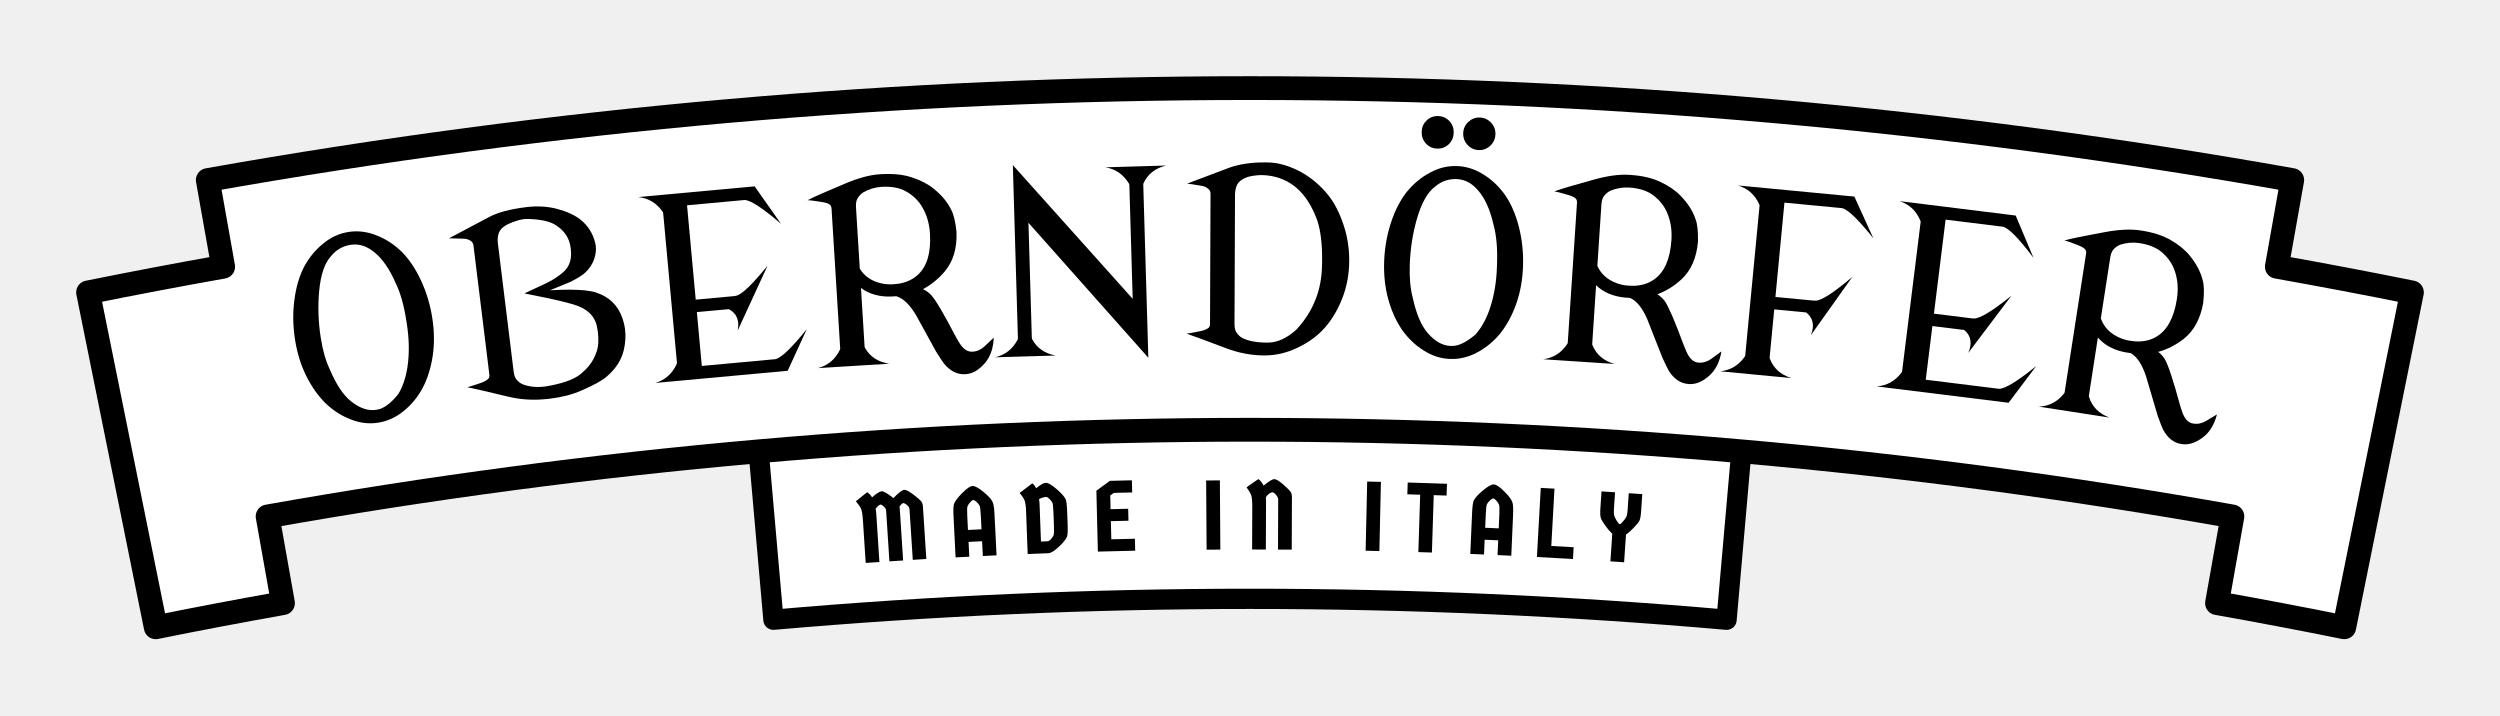
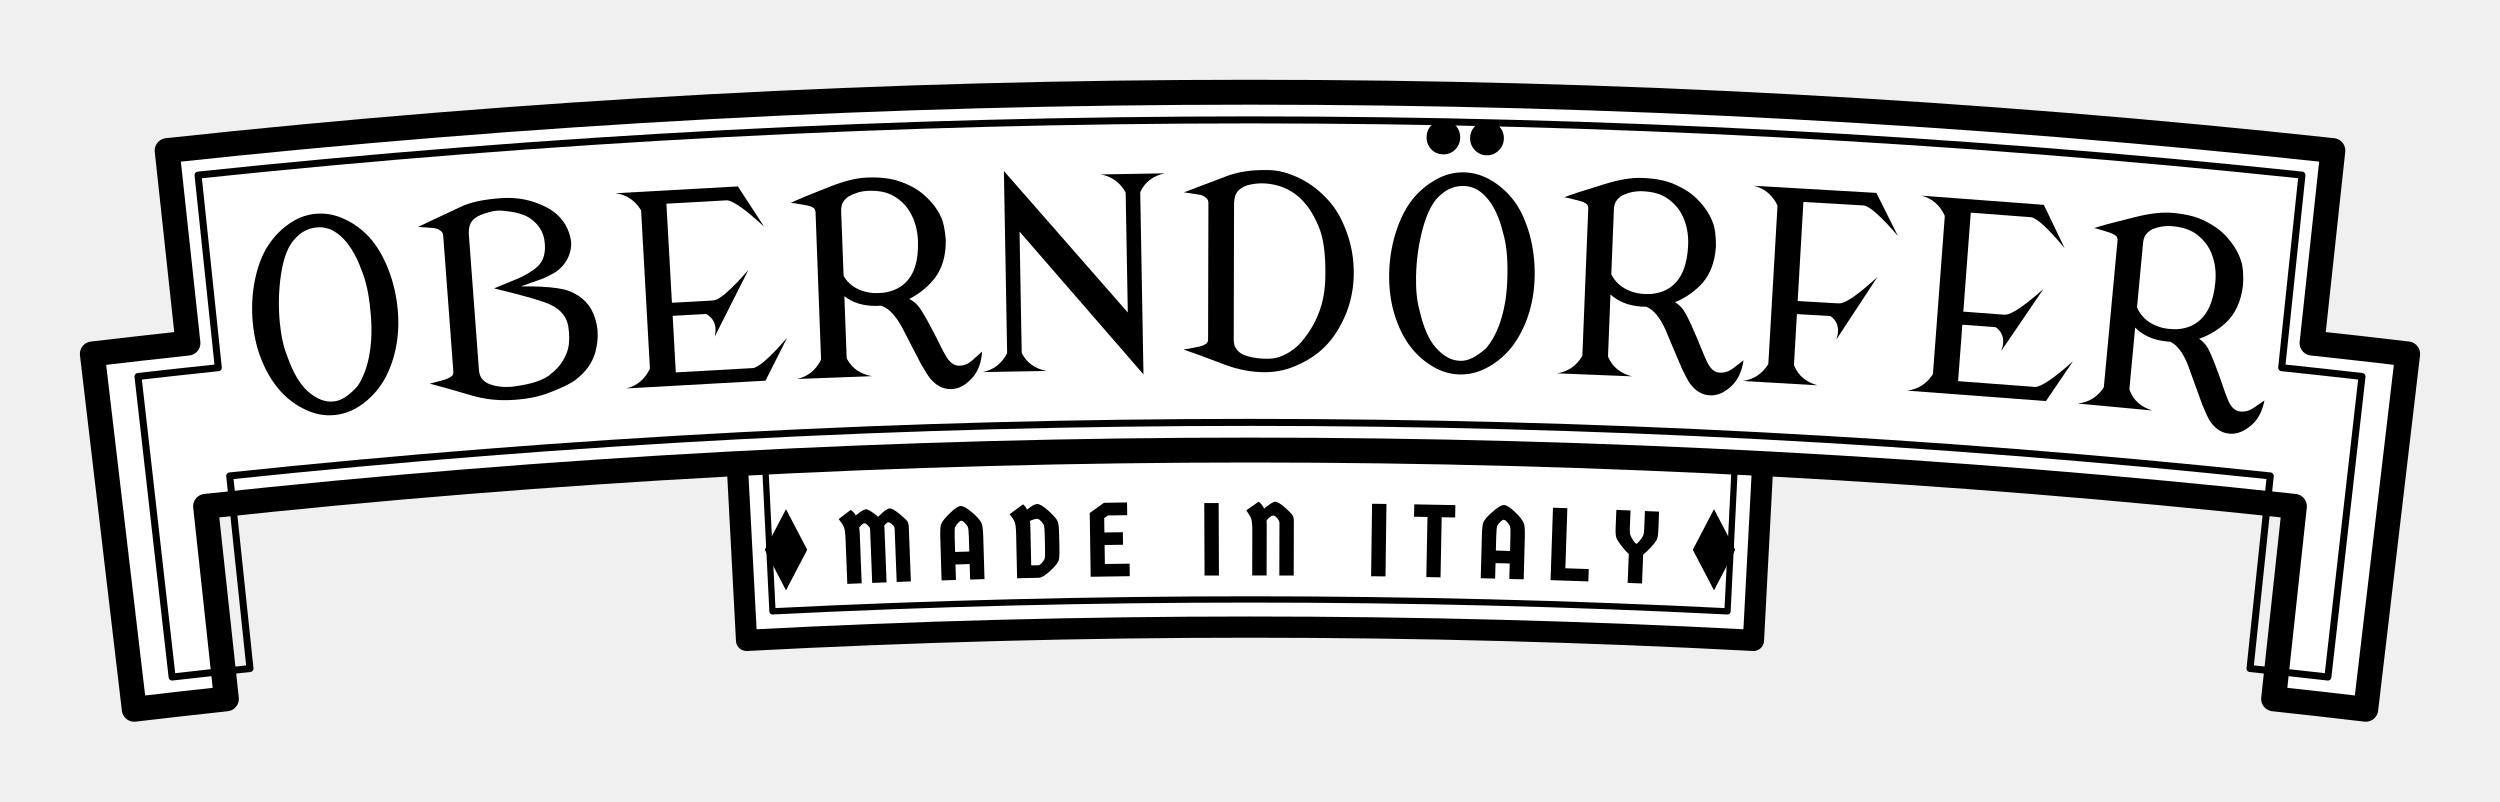
- <svg xmlns="http://www.w3.org/2000/svg" viewBox="-70.976 -20 141.952 40.616" width="141.95mm" height="40.62mm" data-pad="5">
-   <path d="M-28.128 3.034A321.214 321.214 0 0 1 28.128 3.034L27.060 15.187A309.014 309.014 0 0 0 -27.060 15.187Z" fill="#fff" stroke="#000" stroke-linejoin="round" stroke-width="1.15" />
-   <path d="M-59.179 -9.779A338.014 338.014 0 0 1 59.179 -9.779L58.304 -4.856A333.014 333.014 0 0 1 65.976 -3.399L62.133 15.616A313.614 313.614 0 0 0 54.907 14.244L55.782 9.321A318.614 318.614 0 0 0 -55.782 9.321L-54.907 14.244A313.614 313.614 0 0 0 -62.133 15.616L-65.976 -3.399A333.014 333.014 0 0 1 -58.304 -4.856Z" fill="#fff" stroke="#000" stroke-linejoin="round" stroke-width="1.35" />
+ <svg xmlns="http://www.w3.org/2000/svg" viewBox="-67.765 -20 135.53 43.454" width="135.53mm" height="43.45mm" data-pad="5">
+   <path d="M-27.938 2.537A529.662 529.662 0 0 1 27.938 2.537L27.295 14.720A517.462 517.462 0 0 0 -27.295 14.720Z" fill="#fff" stroke="#000" stroke-linejoin="round" stroke-width="1.15" />
+   <path d="M-26.348 3.958A528.162 528.162 0 0 1 26.348 3.958L25.889 13.146A518.962 518.962 0 0 0 -25.889 13.146Z" fill="none" stroke="#000" stroke-linejoin="round" stroke-width="0.34" />
+   <path d="M-58.709 -11.837A546.462 546.462 0 0 1 58.709 -11.837L57.581 -1.398A535.962 535.962 0 0 1 62.765 -0.812L60.493 18.454A516.562 516.562 0 0 0 55.497 17.890L56.625 7.451A527.062 527.062 0 0 0 -56.625 7.451L-55.497 17.890A516.562 516.562 0 0 0 -60.493 18.454L-62.765 -0.812A535.962 535.962 0 0 1 -57.581 -1.398Z" fill="#fff" stroke="#000" stroke-linejoin="round" stroke-width="1.35" />
+   <path d="M-57.034 -10.507A544.962 544.962 0 0 1 57.034 -10.507L55.935 -0.065A534.462 534.462 0 0 1 60.290 0.411L58.440 16.707A518.062 518.062 0 0 0 54.218 16.245L55.317 5.803A528.562 528.562 0 0 0 -55.317 5.803L-54.218 16.245A518.062 518.062 0 0 0 -58.440 16.707L-60.290 0.411A534.462 534.462 0 0 1 -55.935 -0.065Z" fill="none" stroke="#000" stroke-linejoin="round" stroke-width="0.38" />
+   <path d="M0 -2.200L1.150 0L0 2.200L-1.150 0Z" fill="#000" transform="translate(-25.157 9.806)" />
+   <path d="M0 -2.200L1.150 0L0 2.200L-1.150 0Z" fill="#000" transform="translate(25.157 9.806)" />
  <g fill="#000">
-     <path d="M2.37 -5.10Q2.37 -4.00 2.60 -3.24Q2.94 -1.88 3.52 -1.25Q4.16 -0.56 4.85 -0.56Q4.87 -0.56 4.88 -0.56Q4.89 -0.56 4.90 -0.56Q5.48 -0.56 6.24 -1.26Q6.78 -1.92 7.05 -2.93Q7.32 -3.92 7.32 -5.10Q7.32 -5.20 7.32 -5.32Q7.32 -6.63 7.05 -7.50Q6.71 -8.79 6.10 -9.44Q5.55 -10.04 4.86 -10.04H4.85Q4.17 -10.04 3.65 -9.57Q3.02 -9.06 2.68 -7.69Q2.37 -6.44 2.37 -5.10ZM2.06 -9.22Q2.60 -9.93 3.33 -10.35Q4.05 -10.78 4.85 -10.78Q5.65 -10.78 6.38 -10.35Q7.11 -9.93 7.65 -9.22Q8.18 -8.50 8.49 -7.44Q8.80 -6.37 8.80 -5.22Q8.80 -4.07 8.49 -3.08Q8.18 -2.10 7.65 -1.38Q7.11 -0.67 6.38 -0.25Q5.65 0.18 4.85 0.18Q4.05 0.18 3.33 -0.25Q2.60 -0.67 2.06 -1.38Q1.53 -2.10 1.22 -3.08Q0.91 -4.07 0.91 -5.22Q0.91 -6.37 1.22 -7.44Q1.53 -8.50 2.06 -9.22Z" transform="translate(-49.528 3.820) rotate(-8.820) translate(-4.855 0)" />
-     <path d="M3.85 -9.95Q3.50 -9.83 3.34 -9.63Q3.16 -9.41 3.14 -8.99V-1.61Q3.14 -1.30 3.24 -1.14Q3.37 -0.93 3.58 -0.81Q4.10 -0.54 4.81 -0.54Q4.92 -0.54 5.03 -0.55Q6.50 -0.64 7.06 -1.11Q7.63 -1.49 7.94 -2.12Q8.16 -2.55 8.16 -3.23Q8.16 -3.37 8.15 -3.51Q8.10 -4.49 6.95 -4.98Q6.29 -5.26 5.49 -5.53Q4.41 -5.89 4.29 -5.93Q5.49 -6.32 5.63 -6.37Q6.06 -6.52 6.38 -6.71Q6.66 -6.86 6.83 -7.03Q7.21 -7.42 7.21 -8.11Q7.21 -8.14 7.21 -8.18Q7.21 -9.03 6.48 -9.60Q6.02 -9.95 5.01 -10.10Q4.91 -10.12 4.73 -10.12Q4.37 -10.11 3.85 -9.95ZM0.42 -1.04Q0.54 -1.05 1.23 -1.19Q1.52 -1.26 1.66 -1.37Q1.75 -1.44 1.75 -1.61V-8.99Q1.75 -9.15 1.64 -9.25Q1.49 -9.39 1.28 -9.43Q0.65 -9.53 0.42 -9.56L2.83 -10.48Q3.61 -10.78 4.98 -10.78Q5.93 -10.78 6.71 -10.47Q7.51 -10.15 7.96 -9.70Q8.54 -9.10 8.63 -8.27Q8.64 -8.20 8.64 -8.13Q8.64 -7.77 8.47 -7.41Q8.28 -6.99 7.86 -6.68Q7.63 -6.51 6.99 -6.27Q6.94 -6.25 5.75 -5.93Q6.45 -5.88 6.84 -5.83Q7.87 -5.70 8.32 -5.49Q9.39 -4.99 9.63 -3.89Q9.71 -3.54 9.71 -3.21Q9.71 -2.64 9.50 -2.06Q9.20 -1.23 8.33 -0.66Q7.91 -0.38 6.82 -0.06Q6.03 0.18 4.98 0.18Q4.89 0.18 4.64 0.17Q3.61 0.13 2.67 -0.22Q0.91 -0.88 0.42 -1.04Z" transform="translate(-39.460 2.419) rotate(-7.017) translate(-5.311 0)" />
-     <path d="M0.42 0.00Q1.29 -0.17 1.74 -0.98L1.75 -1.04V-9.56L1.74 -9.62Q1.29 -10.43 0.42 -10.60H7.06L8.36 -8.34Q6.92 -9.83 6.42 -9.88L6.32 -9.88H3.14V-4.50H5.34L5.44 -4.51Q5.93 -4.56 7.38 -6.05L5.35 -2.53Q5.42 -2.76 5.42 -2.96Q5.42 -3.48 4.99 -3.77L4.95 -3.79H3.14V-0.72H7.23L7.33 -0.72Q7.83 -0.77 9.27 -2.26L7.97 0.00Z" transform="translate(-29.570 1.356) rotate(-5.252) translate(-4.637 0)" />
-     <path d="M4.65 -10.05Q4.10 -10.05 3.58 -9.79Q3.37 -9.66 3.24 -9.45Q3.14 -9.28 3.14 -8.98V-5.49Q3.49 -4.83 4.28 -4.59Q4.62 -4.49 4.93 -4.49Q4.97 -4.49 5.01 -4.49Q5.04 -4.49 5.29 -4.50Q5.96 -4.57 6.41 -4.94Q7.24 -5.61 7.24 -7.24Q7.24 -8.08 6.90 -8.75Q6.61 -9.34 6.01 -9.72Q5.49 -10.05 4.65 -10.05ZM0.42 0.00Q1.29 -0.17 1.74 -0.98L1.75 -1.04V-8.98Q1.75 -9.15 1.66 -9.23Q1.54 -9.33 1.23 -9.40Q0.62 -9.54 0.42 -9.55Q0.90 -9.77 2.57 -10.35Q3.75 -10.77 4.60 -10.77Q4.63 -10.77 4.66 -10.77Q5.70 -10.77 6.41 -10.48Q7.13 -10.20 7.60 -9.77Q8.26 -9.17 8.53 -8.50Q8.71 -8.12 8.75 -7.24Q8.72 -5.86 7.96 -5.05Q7.37 -4.43 6.65 -4.11Q6.91 -3.96 7.09 -3.75Q7.44 -3.32 8.35 -1.28L8.50 -0.98Q8.80 -0.39 9.23 -0.39Q9.24 -0.39 9.25 -0.39Q9.63 -0.39 9.95 -0.66Q10.31 -0.97 10.49 -1.11Q10.40 -0.22 9.91 0.29Q9.36 0.86 8.78 0.86Q8.76 0.86 8.75 0.86Q8.08 0.86 7.59 0.20Q7.49 0.06 7.17 -0.53L6.17 -2.65Q5.70 -3.56 5.16 -3.78L5.12 -3.80Q4.97 -3.80 4.80 -3.80Q3.79 -3.84 3.14 -4.39V-1.04L3.16 -0.98Q3.54 -0.20 4.48 0.00Z" transform="translate(-19.925 0.615) rotate(-3.536) translate(-5.037 0)" />
-     <path d="M0.42 0.00Q1.29 -0.17 1.74 -0.98L1.75 -1.04V-10.88L8.33 -3.09V-9.56L8.32 -9.62Q7.87 -10.43 7.00 -10.60H10.45Q9.51 -10.40 9.13 -9.62L9.12 -9.56V0.28L2.54 -7.58V-1.04L2.55 -0.98Q2.93 -0.20 3.87 0.00Z" transform="translate(-9.462 0.139) rotate(-1.679) translate(-5.437 0)" />
-     <path d="M3.85 -9.95Q3.51 -9.83 3.34 -9.63Q3.16 -9.42 3.14 -8.99V-1.61Q3.14 -1.30 3.24 -1.14Q3.37 -0.93 3.58 -0.81Q4.10 -0.55 4.97 -0.55Q5.00 -0.55 5.02 -0.55Q5.84 -0.55 6.65 -1.29Q7.38 -2.08 7.74 -3.02Q8.10 -3.92 8.10 -5.12Q8.10 -5.21 8.10 -5.30Q8.10 -6.64 7.82 -7.49Q7.37 -8.72 6.61 -9.36Q5.93 -9.93 4.99 -10.04Q4.81 -10.06 4.60 -10.06Q4.22 -10.05 3.85 -9.95ZM0.42 -1.04Q0.53 -1.05 1.23 -1.19Q1.52 -1.26 1.66 -1.37Q1.75 -1.44 1.75 -1.61V-8.99Q1.75 -9.15 1.64 -9.25Q1.49 -9.39 1.29 -9.43Q0.56 -9.55 0.42 -9.56L2.83 -10.48Q3.68 -10.78 4.78 -10.78Q4.88 -10.78 4.98 -10.78Q5.79 -10.78 6.71 -10.33Q7.57 -9.91 8.27 -9.13Q8.87 -8.47 9.25 -7.42Q9.64 -6.37 9.64 -5.22Q9.64 -4.07 9.25 -3.07Q8.86 -2.08 8.27 -1.41Q7.67 -0.72 6.73 -0.27Q5.81 0.18 4.83 0.18Q3.74 0.18 2.67 -0.22Q1.00 -0.85 0.42 -1.04Z" transform="translate(1.249 0.002) rotate(0.221) translate(-5.275 0)" />
-     <path d="M5.41 -12.00Q5.14 -12.27 5.14 -12.66Q5.14 -13.04 5.41 -13.31Q5.68 -13.58 6.05 -13.58Q6.43 -13.58 6.70 -13.31Q6.97 -13.04 6.97 -12.66Q6.97 -12.27 6.70 -12.00Q6.43 -11.73 6.05 -11.73Q5.68 -11.73 5.41 -12.00ZM3.04 -12.00Q2.78 -12.27 2.78 -12.66Q2.78 -13.04 3.04 -13.31Q3.31 -13.58 3.69 -13.58Q4.07 -13.58 4.34 -13.31Q4.60 -13.04 4.60 -12.66Q4.60 -12.27 4.34 -12.00Q4.07 -11.73 3.69 -11.73Q3.31 -11.73 3.04 -12.00ZM2.37 -5.10Q2.37 -4.00 2.60 -3.24Q2.94 -1.88 3.52 -1.25Q4.16 -0.56 4.85 -0.56Q4.87 -0.56 4.88 -0.56Q4.89 -0.56 4.90 -0.56Q5.48 -0.56 6.24 -1.26Q6.78 -1.92 7.05 -2.93Q7.32 -3.92 7.32 -5.10Q7.32 -5.20 7.32 -5.32Q7.32 -6.63 7.05 -7.50Q6.71 -8.79 6.10 -9.44Q5.55 -10.04 4.86 -10.04H4.85Q4.17 -10.04 3.65 -9.57Q3.02 -9.06 2.68 -7.69Q2.37 -6.44 2.37 -5.10ZM2.06 -9.22Q2.60 -9.93 3.33 -10.35Q4.05 -10.78 4.85 -10.78Q5.65 -10.78 6.38 -10.35Q7.11 -9.93 7.65 -9.22Q8.18 -8.50 8.49 -7.44Q8.80 -6.37 8.80 -5.22Q8.80 -4.07 8.49 -3.08Q8.18 -2.10 7.65 -1.38Q7.11 -0.67 6.38 -0.25Q5.65 0.18 4.85 0.18Q4.05 0.18 3.33 -0.25Q2.60 -0.67 2.06 -1.38Q1.53 -2.10 1.22 -3.08Q0.91 -4.07 0.91 -5.22Q0.91 -6.37 1.22 -7.44Q1.53 -8.50 2.06 -9.22Z" transform="translate(11.376 0.200) rotate(2.018) translate(-4.855 0)" />
-     <path d="M4.65 -10.05Q4.10 -10.05 3.58 -9.79Q3.37 -9.66 3.24 -9.45Q3.14 -9.28 3.14 -8.98V-5.49Q3.49 -4.83 4.28 -4.59Q4.62 -4.49 4.93 -4.49Q4.97 -4.49 5.01 -4.49Q5.04 -4.49 5.29 -4.50Q5.96 -4.57 6.41 -4.94Q7.24 -5.61 7.24 -7.24Q7.24 -8.08 6.90 -8.75Q6.61 -9.34 6.01 -9.72Q5.49 -10.05 4.65 -10.05ZM0.42 0.00Q1.29 -0.17 1.74 -0.98L1.75 -1.04V-8.98Q1.75 -9.15 1.66 -9.23Q1.54 -9.33 1.23 -9.40Q0.62 -9.54 0.42 -9.55Q0.90 -9.77 2.57 -10.35Q3.75 -10.77 4.60 -10.77Q4.63 -10.77 4.66 -10.77Q5.70 -10.77 6.41 -10.48Q7.13 -10.20 7.60 -9.77Q8.26 -9.17 8.53 -8.50Q8.71 -8.12 8.75 -7.24Q8.72 -5.86 7.96 -5.05Q7.37 -4.43 6.65 -4.11Q6.91 -3.96 7.09 -3.75Q7.44 -3.32 8.35 -1.28L8.50 -0.98Q8.80 -0.39 9.23 -0.39Q9.24 -0.39 9.25 -0.39Q9.63 -0.39 9.95 -0.66Q10.31 -0.97 10.49 -1.11Q10.40 -0.22 9.91 0.29Q9.36 0.86 8.78 0.86Q8.76 0.86 8.75 0.86Q8.08 0.86 7.59 0.20Q7.49 0.06 7.17 -0.53L6.17 -2.65Q5.70 -3.56 5.16 -3.78L5.12 -3.80Q4.97 -3.80 4.80 -3.80Q3.79 -3.84 3.14 -4.39V-1.04L3.16 -0.98Q3.54 -0.20 4.48 0.00Z" transform="translate(21.255 0.700) rotate(3.773) translate(-5.037 0)" />
-     <path d="M0.42 0.00Q1.29 -0.17 1.74 -0.98L1.75 -1.04V-9.56L1.74 -9.62Q1.29 -10.43 0.42 -10.60H7.06L8.36 -8.34Q6.92 -9.83 6.42 -9.88L6.32 -9.88H3.14V-4.50H5.34L5.44 -4.51Q5.93 -4.56 7.38 -6.05L5.35 -2.53Q5.42 -2.76 5.42 -2.96Q5.42 -3.48 4.99 -3.77L4.95 -3.79H3.14V-1.04L3.16 -0.98Q3.54 -0.20 4.48 0.00Z" transform="translate(30.722 1.464) rotate(5.458) translate(-4.462 0)" />
-     <path d="M0.42 0.00Q1.29 -0.17 1.74 -0.98L1.75 -1.04V-9.56L1.74 -9.62Q1.29 -10.43 0.42 -10.60H7.06L8.36 -8.34Q6.92 -9.83 6.42 -9.88L6.32 -9.88H3.14V-4.50H5.34L5.44 -4.51Q5.93 -4.56 7.38 -6.05L5.35 -2.53Q5.42 -2.76 5.42 -2.96Q5.42 -3.48 4.99 -3.77L4.95 -3.79H3.14V-0.72H7.23L7.33 -0.72Q7.83 -0.77 9.27 -2.26L7.97 0.00Z" transform="translate(39.766 2.457) rotate(7.072) translate(-4.637 0)" />
-     <path d="M4.65 -10.05Q4.10 -10.05 3.58 -9.79Q3.37 -9.66 3.24 -9.45Q3.14 -9.28 3.14 -8.98V-5.49Q3.49 -4.83 4.28 -4.59Q4.62 -4.49 4.93 -4.49Q4.97 -4.49 5.01 -4.49Q5.04 -4.49 5.29 -4.50Q5.96 -4.57 6.41 -4.94Q7.24 -5.61 7.24 -7.24Q7.24 -8.08 6.90 -8.75Q6.61 -9.34 6.01 -9.72Q5.49 -10.05 4.65 -10.05ZM0.42 0.00Q1.29 -0.17 1.74 -0.98L1.75 -1.04V-8.98Q1.75 -9.15 1.66 -9.23Q1.54 -9.33 1.23 -9.40Q0.62 -9.54 0.42 -9.55Q0.90 -9.77 2.57 -10.35Q3.75 -10.77 4.60 -10.77Q4.63 -10.77 4.66 -10.77Q5.70 -10.77 6.41 -10.48Q7.13 -10.20 7.60 -9.77Q8.26 -9.17 8.53 -8.50Q8.71 -8.12 8.75 -7.24Q8.72 -5.86 7.96 -5.05Q7.37 -4.43 6.65 -4.11Q6.91 -3.96 7.09 -3.75Q7.44 -3.32 8.35 -1.28L8.50 -0.98Q8.80 -0.39 9.23 -0.39Q9.24 -0.39 9.25 -0.39Q9.63 -0.39 9.95 -0.66Q10.31 -0.97 10.49 -1.11Q10.40 -0.22 9.91 0.29Q9.36 0.86 8.78 0.86Q8.76 0.86 8.75 0.86Q8.08 0.86 7.59 0.20Q7.49 0.06 7.17 -0.53L6.17 -2.65Q5.70 -3.56 5.16 -3.78L5.12 -3.80Q4.97 -3.80 4.80 -3.80Q3.79 -3.84 3.14 -4.39V-1.04L3.16 -0.98Q3.54 -0.20 4.48 0.00Z" transform="translate(49.347 3.792) rotate(8.788) translate(-5.037 0)" />
+     <path d="M2.37 -5.10Q2.37 -4.00 2.60 -3.24Q2.94 -1.88 3.52 -1.25Q4.16 -0.56 4.85 -0.56Q4.87 -0.56 4.88 -0.56Q4.89 -0.56 4.90 -0.56Q5.48 -0.56 6.24 -1.26Q6.78 -1.92 7.05 -2.93Q7.32 -3.92 7.32 -5.10Q7.32 -5.20 7.32 -5.32Q7.32 -6.63 7.05 -7.50Q6.71 -8.79 6.10 -9.44Q5.55 -10.04 4.86 -10.04H4.85Q4.17 -10.04 3.65 -9.57Q3.02 -9.06 2.68 -7.69Q2.37 -6.44 2.37 -5.10ZM2.06 -9.22Q2.60 -9.93 3.33 -10.35Q4.05 -10.78 4.85 -10.78Q5.65 -10.78 6.38 -10.35Q7.11 -9.93 7.65 -9.22Q8.18 -8.50 8.49 -7.44Q8.80 -6.37 8.80 -5.22Q8.80 -4.07 8.49 -3.08Q8.18 -2.10 7.65 -1.38Q7.11 -0.67 6.38 -0.25Q5.65 0.18 4.85 0.18Q4.05 0.18 3.33 -0.25Q2.60 -0.67 2.06 -1.38Q1.53 -2.10 1.22 -3.08Q0.91 -4.07 0.91 -5.22Q0.91 -6.37 1.22 -7.44Q1.53 -8.50 2.06 -9.22Z" transform="translate(-49.651 2.324) rotate(-5.361) translate(-4.855 0)" />
+     <path d="M3.85 -9.95Q3.50 -9.83 3.34 -9.63Q3.16 -9.41 3.14 -8.99V-1.61Q3.14 -1.30 3.24 -1.14Q3.37 -0.93 3.58 -0.81Q4.10 -0.54 4.81 -0.54Q4.92 -0.54 5.03 -0.55Q6.50 -0.64 7.06 -1.11Q7.63 -1.49 7.94 -2.12Q8.16 -2.55 8.16 -3.23Q8.16 -3.37 8.15 -3.51Q8.10 -4.49 6.95 -4.98Q6.29 -5.26 5.49 -5.53Q4.41 -5.89 4.29 -5.93Q5.49 -6.32 5.63 -6.37Q6.06 -6.52 6.38 -6.71Q6.66 -6.86 6.83 -7.03Q7.21 -7.42 7.21 -8.11Q7.21 -8.14 7.21 -8.18Q7.21 -9.03 6.48 -9.60Q6.02 -9.95 5.01 -10.10Q4.91 -10.12 4.73 -10.12Q4.37 -10.11 3.85 -9.95ZM0.42 -1.04Q0.54 -1.05 1.23 -1.19Q1.52 -1.26 1.66 -1.37Q1.75 -1.44 1.75 -1.61V-8.99Q1.75 -9.15 1.64 -9.25Q1.49 -9.39 1.28 -9.43Q0.65 -9.53 0.42 -9.56L2.83 -10.48Q3.61 -10.78 4.98 -10.78Q5.93 -10.78 6.71 -10.47Q7.51 -10.15 7.96 -9.70Q8.54 -9.10 8.63 -8.27Q8.64 -8.20 8.64 -8.13Q8.64 -7.77 8.47 -7.41Q8.28 -6.99 7.86 -6.68Q7.63 -6.51 6.99 -6.27Q6.94 -6.25 5.75 -5.93Q6.45 -5.88 6.84 -5.83Q7.87 -5.70 8.32 -5.49Q9.39 -4.99 9.63 -3.89Q9.71 -3.54 9.71 -3.21Q9.71 -2.64 9.50 -2.06Q9.20 -1.23 8.33 -0.66Q7.91 -0.38 6.82 -0.06Q6.03 0.18 4.98 0.18Q4.89 0.18 4.64 0.17Q3.61 0.13 2.67 -0.22Q0.91 -0.88 0.42 -1.04Z" transform="translate(-39.522 1.472) rotate(-4.265) translate(-5.311 0)" />
+     <path d="M0.42 0.00Q1.29 -0.17 1.74 -0.98L1.75 -1.04V-9.56L1.74 -9.62Q1.29 -10.43 0.42 -10.60H7.06L8.36 -8.34Q6.92 -9.83 6.42 -9.88L6.32 -9.88H3.14V-4.50H5.34L5.44 -4.51Q5.93 -4.56 7.38 -6.05L5.35 -2.53Q5.42 -2.76 5.42 -2.96Q5.42 -3.48 4.99 -3.77L4.95 -3.79H3.14V-0.72H7.23L7.33 -0.72Q7.83 -0.77 9.27 -2.26L7.97 0.00Z" transform="translate(-29.596 0.825) rotate(-3.192) translate(-4.637 0)" />
+     <path d="M4.65 -10.05Q4.10 -10.05 3.58 -9.79Q3.37 -9.66 3.24 -9.45Q3.14 -9.28 3.14 -8.98V-5.49Q3.49 -4.83 4.28 -4.59Q4.62 -4.49 4.93 -4.49Q4.97 -4.49 5.01 -4.49Q5.04 -4.49 5.29 -4.50Q5.96 -4.57 6.41 -4.94Q7.24 -5.61 7.24 -7.24Q7.24 -8.08 6.90 -8.75Q6.61 -9.34 6.01 -9.72Q5.49 -10.05 4.65 -10.05ZM0.42 0.00Q1.29 -0.17 1.74 -0.98L1.75 -1.04V-8.98Q1.75 -9.15 1.66 -9.23Q1.54 -9.33 1.23 -9.40Q0.62 -9.54 0.42 -9.55Q0.90 -9.77 2.57 -10.35Q3.75 -10.77 4.60 -10.77Q4.63 -10.77 4.66 -10.77Q5.70 -10.77 6.41 -10.48Q7.13 -10.20 7.60 -9.77Q8.26 -9.17 8.53 -8.50Q8.71 -8.12 8.75 -7.24Q8.72 -5.86 7.96 -5.05Q7.37 -4.43 6.65 -4.11Q6.91 -3.96 7.09 -3.75Q7.44 -3.32 8.35 -1.28L8.50 -0.98Q8.80 -0.39 9.23 -0.39Q9.24 -0.39 9.25 -0.39Q9.63 -0.39 9.95 -0.66Q10.31 -0.97 10.49 -1.11Q10.40 -0.22 9.91 0.29Q9.36 0.86 8.78 0.86Q8.76 0.86 8.75 0.86Q8.08 0.86 7.59 0.20Q7.49 0.06 7.17 -0.53L6.17 -2.65Q5.70 -3.56 5.16 -3.78L5.12 -3.80Q4.97 -3.80 4.80 -3.80Q3.79 -3.84 3.14 -4.39V-1.04L3.16 -0.98Q3.54 -0.20 4.48 0.00Z" transform="translate(-19.933 0.374) rotate(-2.149) translate(-5.037 0)" />
+     <path d="M0.42 0.00Q1.29 -0.17 1.74 -0.98L1.75 -1.04V-10.88L8.33 -3.09V-9.56L8.32 -9.62Q7.87 -10.43 7.00 -10.60H10.45Q9.51 -10.40 9.13 -9.62L9.12 -9.56V0.28L2.54 -7.58V-1.04L2.55 -0.98Q2.93 -0.20 3.87 0.00Z" transform="translate(-9.463 0.084) rotate(-1.020) translate(-5.437 0)" />
+     <path d="M3.85 -9.95Q3.51 -9.83 3.34 -9.63Q3.16 -9.42 3.14 -8.99V-1.61Q3.14 -1.30 3.24 -1.14Q3.37 -0.93 3.58 -0.81Q4.10 -0.55 4.97 -0.55Q5.00 -0.55 5.02 -0.55Q5.84 -0.55 6.65 -1.29Q7.38 -2.08 7.74 -3.02Q8.10 -3.92 8.10 -5.12Q8.10 -5.21 8.10 -5.30Q8.10 -6.64 7.82 -7.49Q7.37 -8.72 6.61 -9.36Q5.93 -9.93 4.99 -10.04Q4.81 -10.06 4.60 -10.06Q4.22 -10.05 3.85 -9.95ZM0.42 -1.04Q0.53 -1.05 1.23 -1.19Q1.52 -1.26 1.66 -1.37Q1.75 -1.44 1.75 -1.61V-8.99Q1.75 -9.15 1.64 -9.25Q1.49 -9.39 1.29 -9.43Q0.56 -9.55 0.42 -9.56L2.83 -10.48Q3.68 -10.78 4.78 -10.78Q4.88 -10.78 4.98 -10.78Q5.79 -10.78 6.71 -10.33Q7.57 -9.91 8.27 -9.13Q8.87 -8.47 9.25 -7.42Q9.64 -6.37 9.64 -5.22Q9.64 -4.07 9.25 -3.07Q8.86 -2.08 8.27 -1.41Q7.67 -0.72 6.73 -0.27Q5.81 0.18 4.83 0.18Q3.74 0.18 2.67 -0.22Q1.00 -0.85 0.42 -1.04Z" transform="translate(1.249 0.001) rotate(0.135) translate(-5.275 0)" />
+     <path d="M5.41 -12.00Q5.14 -12.27 5.14 -12.66Q5.14 -13.04 5.41 -13.31Q5.68 -13.58 6.05 -13.58Q6.43 -13.58 6.70 -13.31Q6.97 -13.04 6.97 -12.66Q6.97 -12.27 6.70 -12.00Q6.43 -11.73 6.05 -11.73Q5.68 -11.73 5.41 -12.00ZM3.04 -12.00Q2.78 -12.27 2.78 -12.66Q2.78 -13.04 3.04 -13.31Q3.31 -13.58 3.69 -13.58Q4.07 -13.58 4.34 -13.31Q4.60 -13.04 4.60 -12.66Q4.60 -12.27 4.34 -12.00Q4.07 -11.73 3.69 -11.73Q3.31 -11.73 3.04 -12.00ZM2.37 -5.10Q2.37 -4.00 2.60 -3.24Q2.94 -1.88 3.52 -1.25Q4.16 -0.56 4.85 -0.56Q4.87 -0.56 4.88 -0.56Q4.89 -0.56 4.90 -0.56Q5.48 -0.56 6.24 -1.26Q6.78 -1.92 7.05 -2.93Q7.32 -3.92 7.32 -5.10Q7.32 -5.20 7.32 -5.32Q7.32 -6.63 7.05 -7.50Q6.71 -8.79 6.10 -9.44Q5.55 -10.04 4.86 -10.04H4.85Q4.17 -10.04 3.65 -9.57Q3.02 -9.06 2.68 -7.69Q2.37 -6.44 2.37 -5.10ZM2.06 -9.22Q2.60 -9.93 3.33 -10.35Q4.05 -10.78 4.85 -10.78Q5.65 -10.78 6.38 -10.35Q7.11 -9.93 7.65 -9.22Q8.18 -8.50 8.49 -7.44Q8.80 -6.37 8.80 -5.22Q8.80 -4.07 8.49 -3.08Q8.18 -2.10 7.65 -1.38Q7.11 -0.67 6.38 -0.25Q5.65 0.18 4.85 0.18Q4.05 0.18 3.33 -0.25Q2.60 -0.67 2.06 -1.38Q1.53 -2.10 1.22 -3.08Q0.91 -4.07 0.91 -5.22Q0.91 -6.37 1.22 -7.44Q1.53 -8.50 2.06 -9.22Z" transform="translate(11.378 0.122) rotate(1.227) translate(-4.855 0)" />
+     <path d="M4.65 -10.05Q4.10 -10.05 3.58 -9.79Q3.37 -9.66 3.24 -9.45Q3.14 -9.28 3.14 -8.98V-5.49Q3.49 -4.83 4.28 -4.59Q4.62 -4.49 4.93 -4.49Q4.97 -4.49 5.01 -4.49Q5.04 -4.49 5.29 -4.50Q5.96 -4.57 6.41 -4.94Q7.24 -5.61 7.24 -7.24Q7.24 -8.08 6.90 -8.75Q6.61 -9.34 6.01 -9.72Q5.49 -10.05 4.65 -10.05ZM0.42 0.00Q1.29 -0.17 1.74 -0.98L1.75 -1.04V-8.98Q1.75 -9.15 1.66 -9.23Q1.54 -9.33 1.23 -9.40Q0.62 -9.54 0.42 -9.55Q0.90 -9.77 2.57 -10.35Q3.75 -10.77 4.60 -10.77Q4.63 -10.77 4.66 -10.77Q5.70 -10.77 6.41 -10.48Q7.13 -10.20 7.60 -9.77Q8.26 -9.17 8.53 -8.50Q8.71 -8.12 8.75 -7.24Q8.72 -5.86 7.96 -5.05Q7.37 -4.43 6.65 -4.11Q6.91 -3.96 7.09 -3.75Q7.44 -3.32 8.35 -1.28L8.50 -0.98Q8.80 -0.39 9.23 -0.39Q9.24 -0.39 9.25 -0.39Q9.63 -0.39 9.95 -0.66Q10.31 -0.97 10.49 -1.11Q10.40 -0.22 9.91 0.29Q9.36 0.86 8.78 0.86Q8.76 0.86 8.75 0.86Q8.08 0.86 7.59 0.20Q7.49 0.06 7.17 -0.53L6.17 -2.65Q5.70 -3.56 5.16 -3.78L5.12 -3.80Q4.97 -3.80 4.80 -3.80Q3.79 -3.84 3.14 -4.39V-1.04L3.16 -0.98Q3.54 -0.20 4.48 0.00Z" transform="translate(21.264 0.426) rotate(2.293) translate(-5.037 0)" />
+     <path d="M0.42 0.00Q1.29 -0.17 1.74 -0.98L1.75 -1.04V-9.56L1.74 -9.62Q1.29 -10.43 0.42 -10.60H7.06L8.36 -8.34Q6.92 -9.83 6.42 -9.88L6.32 -9.88H3.14V-4.50H5.34L5.44 -4.51Q5.93 -4.56 7.38 -6.05L5.35 -2.53Q5.42 -2.76 5.42 -2.96Q5.42 -3.48 4.99 -3.77L4.95 -3.79H3.14V-1.04L3.16 -0.98Q3.54 -0.20 4.48 0.00Z" transform="translate(30.752 0.890) rotate(3.317) translate(-4.462 0)" />
+     <path d="M0.42 0.00Q1.29 -0.17 1.74 -0.98L1.75 -1.04V-9.56L1.74 -9.62Q1.29 -10.43 0.42 -10.60H7.06L8.36 -8.34Q6.92 -9.83 6.42 -9.88L6.32 -9.88H3.14V-4.50H5.34L5.44 -4.51Q5.93 -4.56 7.38 -6.05L5.35 -2.53Q5.42 -2.76 5.42 -2.96Q5.42 -3.48 4.99 -3.77L4.95 -3.79H3.14V-0.72H7.23L7.33 -0.72Q7.83 -0.77 9.27 -2.26L7.97 0.00Z" transform="translate(39.830 1.495) rotate(4.298) translate(-4.637 0)" />
+     <path d="M4.65 -10.05Q4.10 -10.05 3.58 -9.79Q3.37 -9.66 3.24 -9.45Q3.14 -9.28 3.14 -8.98V-5.49Q3.49 -4.83 4.28 -4.59Q4.62 -4.49 4.93 -4.49Q4.97 -4.49 5.01 -4.49Q5.04 -4.49 5.29 -4.50Q5.96 -4.57 6.41 -4.94Q7.24 -5.61 7.24 -7.24Q7.24 -8.08 6.90 -8.75Q6.61 -9.34 6.01 -9.72Q5.49 -10.05 4.65 -10.05ZM0.42 0.00Q1.29 -0.17 1.74 -0.98L1.75 -1.04V-8.98Q1.75 -9.15 1.66 -9.23Q1.54 -9.33 1.23 -9.40Q0.62 -9.54 0.42 -9.55Q0.90 -9.77 2.57 -10.35Q3.75 -10.77 4.60 -10.77Q4.63 -10.77 4.66 -10.77Q5.70 -10.77 6.41 -10.48Q7.13 -10.20 7.60 -9.77Q8.26 -9.17 8.53 -8.50Q8.71 -8.12 8.75 -7.24Q8.72 -5.86 7.96 -5.05Q7.37 -4.43 6.65 -4.11Q6.91 -3.96 7.09 -3.75Q7.44 -3.32 8.35 -1.28L8.50 -0.98Q8.80 -0.39 9.23 -0.39Q9.24 -0.39 9.25 -0.39Q9.63 -0.39 9.95 -0.66Q10.31 -0.97 10.49 -1.11Q10.40 -0.22 9.91 0.29Q9.36 0.86 8.78 0.86Q8.76 0.86 8.75 0.86Q8.08 0.86 7.59 0.20Q7.49 0.06 7.17 -0.53L6.17 -2.65Q5.70 -3.56 5.16 -3.78L5.12 -3.80Q4.97 -3.80 4.80 -3.80Q3.79 -3.84 3.14 -4.39V-1.04L3.16 -0.98Q3.54 -0.20 4.48 0.00Z" transform="translate(49.470 2.307) rotate(5.341) translate(-5.037 0)" />
  </g>
  <g fill="#000">
-     <path d="M1.74 0.00V-2.86Q1.74 -2.96 1.71 -3.02Q1.67 -3.08 1.58 -3.17Q1.50 -3.25 1.45 -3.25Q1.34 -3.25 1.15 -3.03Q1.17 -2.89 1.17 -2.73V0.00H0.39V-2.40Q0.39 -2.88 0.33 -3.07Q0.26 -3.26 0.06 -3.53L0.73 -4.00Q0.91 -3.87 0.99 -3.69Q1.39 -4.00 1.56 -4.00Q1.73 -4.00 2.20 -3.57Q2.66 -4.00 2.85 -4.00Q2.99 -4.00 3.33 -3.71Q3.67 -3.41 3.76 -3.29Q3.84 -3.17 3.84 -2.97V0.00H3.07V-2.86Q3.07 -2.97 3.03 -3.03Q2.99 -3.08 2.90 -3.17Q2.80 -3.25 2.73 -3.25Q2.66 -3.25 2.51 -3.07Q2.52 -3.04 2.52 -2.97V0.00Z" transform="translate(-20.153 11.852) rotate(-3.706) translate(-2.062 0)" />
-     <path d="M2.54 -3.03Q2.61 -2.87 2.61 -2.30V0.00H1.83V-0.84H1.06V0.00H0.28V-2.30Q0.28 -2.87 0.34 -3.03Q0.44 -3.27 0.84 -3.63Q1.24 -4.00 1.44 -4.00Q1.65 -4.00 2.05 -3.63Q2.45 -3.27 2.54 -3.03ZM1.06 -2.30V-1.52H1.83V-2.30Q1.83 -2.76 1.79 -2.86Q1.74 -2.97 1.63 -3.08Q1.52 -3.20 1.44 -3.20Q1.37 -3.20 1.26 -3.08Q1.15 -2.97 1.10 -2.86Q1.06 -2.76 1.06 -2.30Z" transform="translate(-15.555 11.588) rotate(-2.859) translate(-1.444 0)" />
-     <path d="M1.01 -3.71Q1.38 -4.00 1.57 -4.00Q1.76 -4.00 2.16 -3.63Q2.56 -3.26 2.66 -3.03Q2.72 -2.89 2.72 -2.30V-1.63Q2.72 -1.04 2.66 -0.90Q2.56 -0.68 2.17 -0.34Q1.78 0.00 1.56 0.00H0.39V-2.40Q0.39 -2.86 0.33 -3.04Q0.26 -3.23 0.06 -3.48L0.80 -4.00Q0.92 -3.91 1.01 -3.71ZM1.56 -3.20Q1.39 -3.20 1.15 -3.09Q1.17 -2.97 1.17 -2.73V-0.68H1.56Q1.63 -0.68 1.74 -0.79Q1.85 -0.91 1.90 -1.01Q1.94 -1.12 1.94 -1.58V-2.30Q1.94 -2.76 1.90 -2.86Q1.85 -2.97 1.74 -3.08Q1.63 -3.20 1.56 -3.20Z" transform="translate(-11.515 11.413) rotate(-2.116) translate(-1.500 0)" />
-     <path d="M1.06 -2.39H2.06V-1.71H1.06V-0.68H2.40V0.00H0.28V-3.46L1.06 -4.00H2.31V-3.31H1.26L1.06 -3.17Z" transform="translate(-7.648 11.294) rotate(-1.405) translate(-1.270 0)" />
-     <path d="M0.31 0.00V-3.93H1.09V0.00Z" transform="translate(-2.072 11.207) rotate(-0.381) translate(-0.702 0)" />
-     <path d="M1.16 -2.97 1.17 -2.73V0.00H0.39V-2.40Q0.39 -2.88 0.33 -3.07Q0.26 -3.26 0.06 -3.53L0.73 -4.00Q0.89 -3.89 1.03 -3.63Q1.48 -4.00 1.63 -4.00Q1.79 -4.00 2.13 -3.71Q2.47 -3.41 2.56 -3.29Q2.64 -3.17 2.64 -2.97V0.00H1.86V-2.86Q1.86 -2.91 1.82 -2.99Q1.78 -3.06 1.69 -3.16Q1.60 -3.25 1.53 -3.25Q1.45 -3.25 1.34 -3.17Q1.22 -3.08 1.16 -2.97Z" transform="translate(1.191 11.202) rotate(0.219) translate(-1.461 0)" />
-     <path d="M0.31 0.00V-3.93H1.09V0.00Z" transform="translate(6.958 11.278) rotate(1.279) translate(-0.702 0)" />
-     <path d="M2.30 -3.93V-3.26H1.57V0.00H0.80V-3.26H0.07V-3.93Z" transform="translate(9.944 11.359) rotate(1.828) translate(-1.185 0)" />
-     <path d="M2.54 -3.03Q2.61 -2.87 2.61 -2.30V0.00H1.83V-0.84H1.06V0.00H0.28V-2.30Q0.28 -2.87 0.34 -3.03Q0.44 -3.27 0.84 -3.63Q1.24 -4.00 1.44 -4.00Q1.65 -4.00 2.05 -3.63Q2.45 -3.27 2.54 -3.03ZM1.06 -2.30V-1.52H1.83V-2.30Q1.83 -2.76 1.79 -2.86Q1.74 -2.97 1.63 -3.08Q1.52 -3.20 1.44 -3.20Q1.37 -3.20 1.26 -3.08Q1.15 -2.97 1.10 -2.86Q1.06 -2.76 1.06 -2.30Z" transform="translate(13.671 11.500) rotate(2.513) translate(-1.444 0)" />
-     <path d="M2.13 -0.67V0.00H0.08V-3.93H0.86V-0.67Z" transform="translate(17.306 11.681) rotate(3.182) translate(-1.096 0)" />
-     <path d="M0.97 0.00V-1.57Q0.75 -1.75 0.55 -2.00Q0.34 -2.25 0.27 -2.40Q0.20 -2.54 0.20 -2.98V-3.93H0.97V-2.98Q0.97 -2.70 1.02 -2.58Q1.07 -2.47 1.19 -2.30Q1.31 -2.14 1.36 -2.14Q1.41 -2.14 1.53 -2.31Q1.66 -2.47 1.70 -2.58Q1.75 -2.69 1.75 -2.98V-3.93H2.52V-2.98Q2.52 -2.53 2.45 -2.39Q2.38 -2.25 2.17 -2.00Q1.96 -1.75 1.75 -1.57V0.00Z" transform="translate(20.854 11.898) rotate(3.835) translate(-1.360 0)" />
+     <path d="M1.74 0.00V-2.86Q1.74 -2.96 1.71 -3.02Q1.67 -3.08 1.58 -3.17Q1.50 -3.25 1.45 -3.25Q1.34 -3.25 1.15 -3.03Q1.17 -2.89 1.17 -2.73V0.00H0.39V-2.40Q0.39 -2.88 0.33 -3.07Q0.26 -3.26 0.06 -3.53L0.73 -4.00Q0.91 -3.87 0.99 -3.69Q1.39 -4.00 1.56 -4.00Q1.73 -4.00 2.20 -3.57Q2.66 -4.00 2.85 -4.00Q2.99 -4.00 3.33 -3.71Q3.67 -3.41 3.76 -3.29Q3.84 -3.17 3.84 -2.97V0.00H3.07V-2.86Q3.07 -2.97 3.03 -3.03Q2.99 -3.08 2.90 -3.17Q2.80 -3.25 2.73 -3.25Q2.66 -3.25 2.51 -3.07Q2.52 -3.04 2.52 -2.97V0.00Z" transform="translate(-20.162 11.591) rotate(-2.221) translate(-2.062 0)" />
+     <path d="M2.54 -3.03Q2.61 -2.87 2.61 -2.30V0.00H1.83V-0.84H1.06V0.00H0.28V-2.30Q0.28 -2.87 0.34 -3.03Q0.44 -3.27 0.84 -3.63Q1.24 -4.00 1.44 -4.00Q1.65 -4.00 2.05 -3.63Q2.45 -3.27 2.54 -3.03ZM1.06 -2.30V-1.52H1.83V-2.30Q1.83 -2.76 1.79 -2.86Q1.74 -2.97 1.63 -3.08Q1.52 -3.20 1.44 -3.20Q1.37 -3.20 1.26 -3.08Q1.15 -2.97 1.10 -2.86Q1.06 -2.76 1.06 -2.30Z" transform="translate(-15.559 11.433) rotate(-1.714) translate(-1.444 0)" />
+     <path d="M1.01 -3.71Q1.38 -4.00 1.57 -4.00Q1.76 -4.00 2.16 -3.63Q2.56 -3.26 2.66 -3.03Q2.72 -2.89 2.72 -2.30V-1.63Q2.72 -1.04 2.66 -0.90Q2.56 -0.68 2.17 -0.34Q1.78 0.00 1.56 0.00H0.39V-2.40Q0.39 -2.86 0.33 -3.04Q0.26 -3.23 0.06 -3.48L0.80 -4.00Q0.92 -3.91 1.01 -3.71ZM1.56 -3.20Q1.39 -3.20 1.15 -3.09Q1.17 -2.97 1.17 -2.73V-0.68H1.56Q1.63 -0.68 1.74 -0.79Q1.85 -0.91 1.90 -1.01Q1.94 -1.12 1.94 -1.58V-2.30Q1.94 -2.76 1.90 -2.86Q1.85 -2.97 1.74 -3.08Q1.63 -3.20 1.56 -3.20Z" transform="translate(-11.517 11.327) rotate(-1.268) translate(-1.500 0)" />
+     <path d="M1.06 -2.39H2.06V-1.71H1.06V-0.68H2.40V0.00H0.28V-3.46L1.06 -4.00H2.31V-3.31H1.26L1.06 -3.17Z" transform="translate(-7.648 11.256) rotate(-0.842) translate(-1.270 0)" />
+     <path d="M0.31 0.00V-3.93H1.09V0.00Z" transform="translate(-2.072 11.204) rotate(-0.228) translate(-0.702 0)" />
+     <path d="M1.16 -2.97 1.17 -2.73V0.00H0.39V-2.40Q0.39 -2.88 0.33 -3.07Q0.26 -3.26 0.06 -3.53L0.73 -4.00Q0.89 -3.89 1.03 -3.63Q1.48 -4.00 1.63 -4.00Q1.79 -4.00 2.13 -3.71Q2.47 -3.41 2.56 -3.29Q2.64 -3.17 2.64 -2.97V0.00H1.86V-2.86Q1.86 -2.91 1.82 -2.99Q1.78 -3.06 1.69 -3.16Q1.60 -3.25 1.53 -3.25Q1.45 -3.25 1.34 -3.17Q1.22 -3.08 1.16 -2.97Z" transform="translate(1.191 11.201) rotate(0.131) translate(-1.461 0)" />
+     <path d="M0.31 0.00V-3.93H1.09V0.00Z" transform="translate(6.958 11.247) rotate(0.766) translate(-0.702 0)" />
+     <path d="M2.30 -3.93V-3.26H1.57V0.00H0.80V-3.26H0.07V-3.93Z" transform="translate(9.945 11.295) rotate(1.095) translate(-1.185 0)" />
+     <path d="M2.54 -3.03Q2.61 -2.87 2.61 -2.30V0.00H1.83V-0.84H1.06V0.00H0.28V-2.30Q0.28 -2.87 0.34 -3.03Q0.44 -3.27 0.84 -3.63Q1.24 -4.00 1.44 -4.00Q1.65 -4.00 2.05 -3.63Q2.45 -3.27 2.54 -3.03ZM1.06 -2.30V-1.52H1.83V-2.30Q1.83 -2.76 1.79 -2.86Q1.74 -2.97 1.63 -3.08Q1.52 -3.20 1.44 -3.20Q1.37 -3.20 1.26 -3.08Q1.15 -2.97 1.10 -2.86Q1.06 -2.76 1.06 -2.30Z" transform="translate(13.674 11.380) rotate(1.506) translate(-1.444 0)" />
+     <path d="M2.13 -0.67V0.00H0.08V-3.93H0.86V-0.67Z" transform="translate(17.311 11.488) rotate(1.907) translate(-1.096 0)" />
+     <path d="M0.97 0.00V-1.57Q0.75 -1.75 0.55 -2.00Q0.34 -2.25 0.27 -2.40Q0.20 -2.54 0.20 -2.98V-3.93H0.97V-2.98Q0.97 -2.70 1.02 -2.58Q1.07 -2.47 1.19 -2.30Q1.31 -2.14 1.36 -2.14Q1.41 -2.14 1.53 -2.31Q1.66 -2.47 1.70 -2.58Q1.75 -2.69 1.75 -2.98V-3.93H2.52V-2.98Q2.52 -2.53 2.45 -2.39Q2.38 -2.25 2.17 -2.00Q1.96 -1.75 1.75 -1.57V0.00Z" transform="translate(20.864 11.619) rotate(2.298) translate(-1.360 0)" />
  </g>
</svg>
